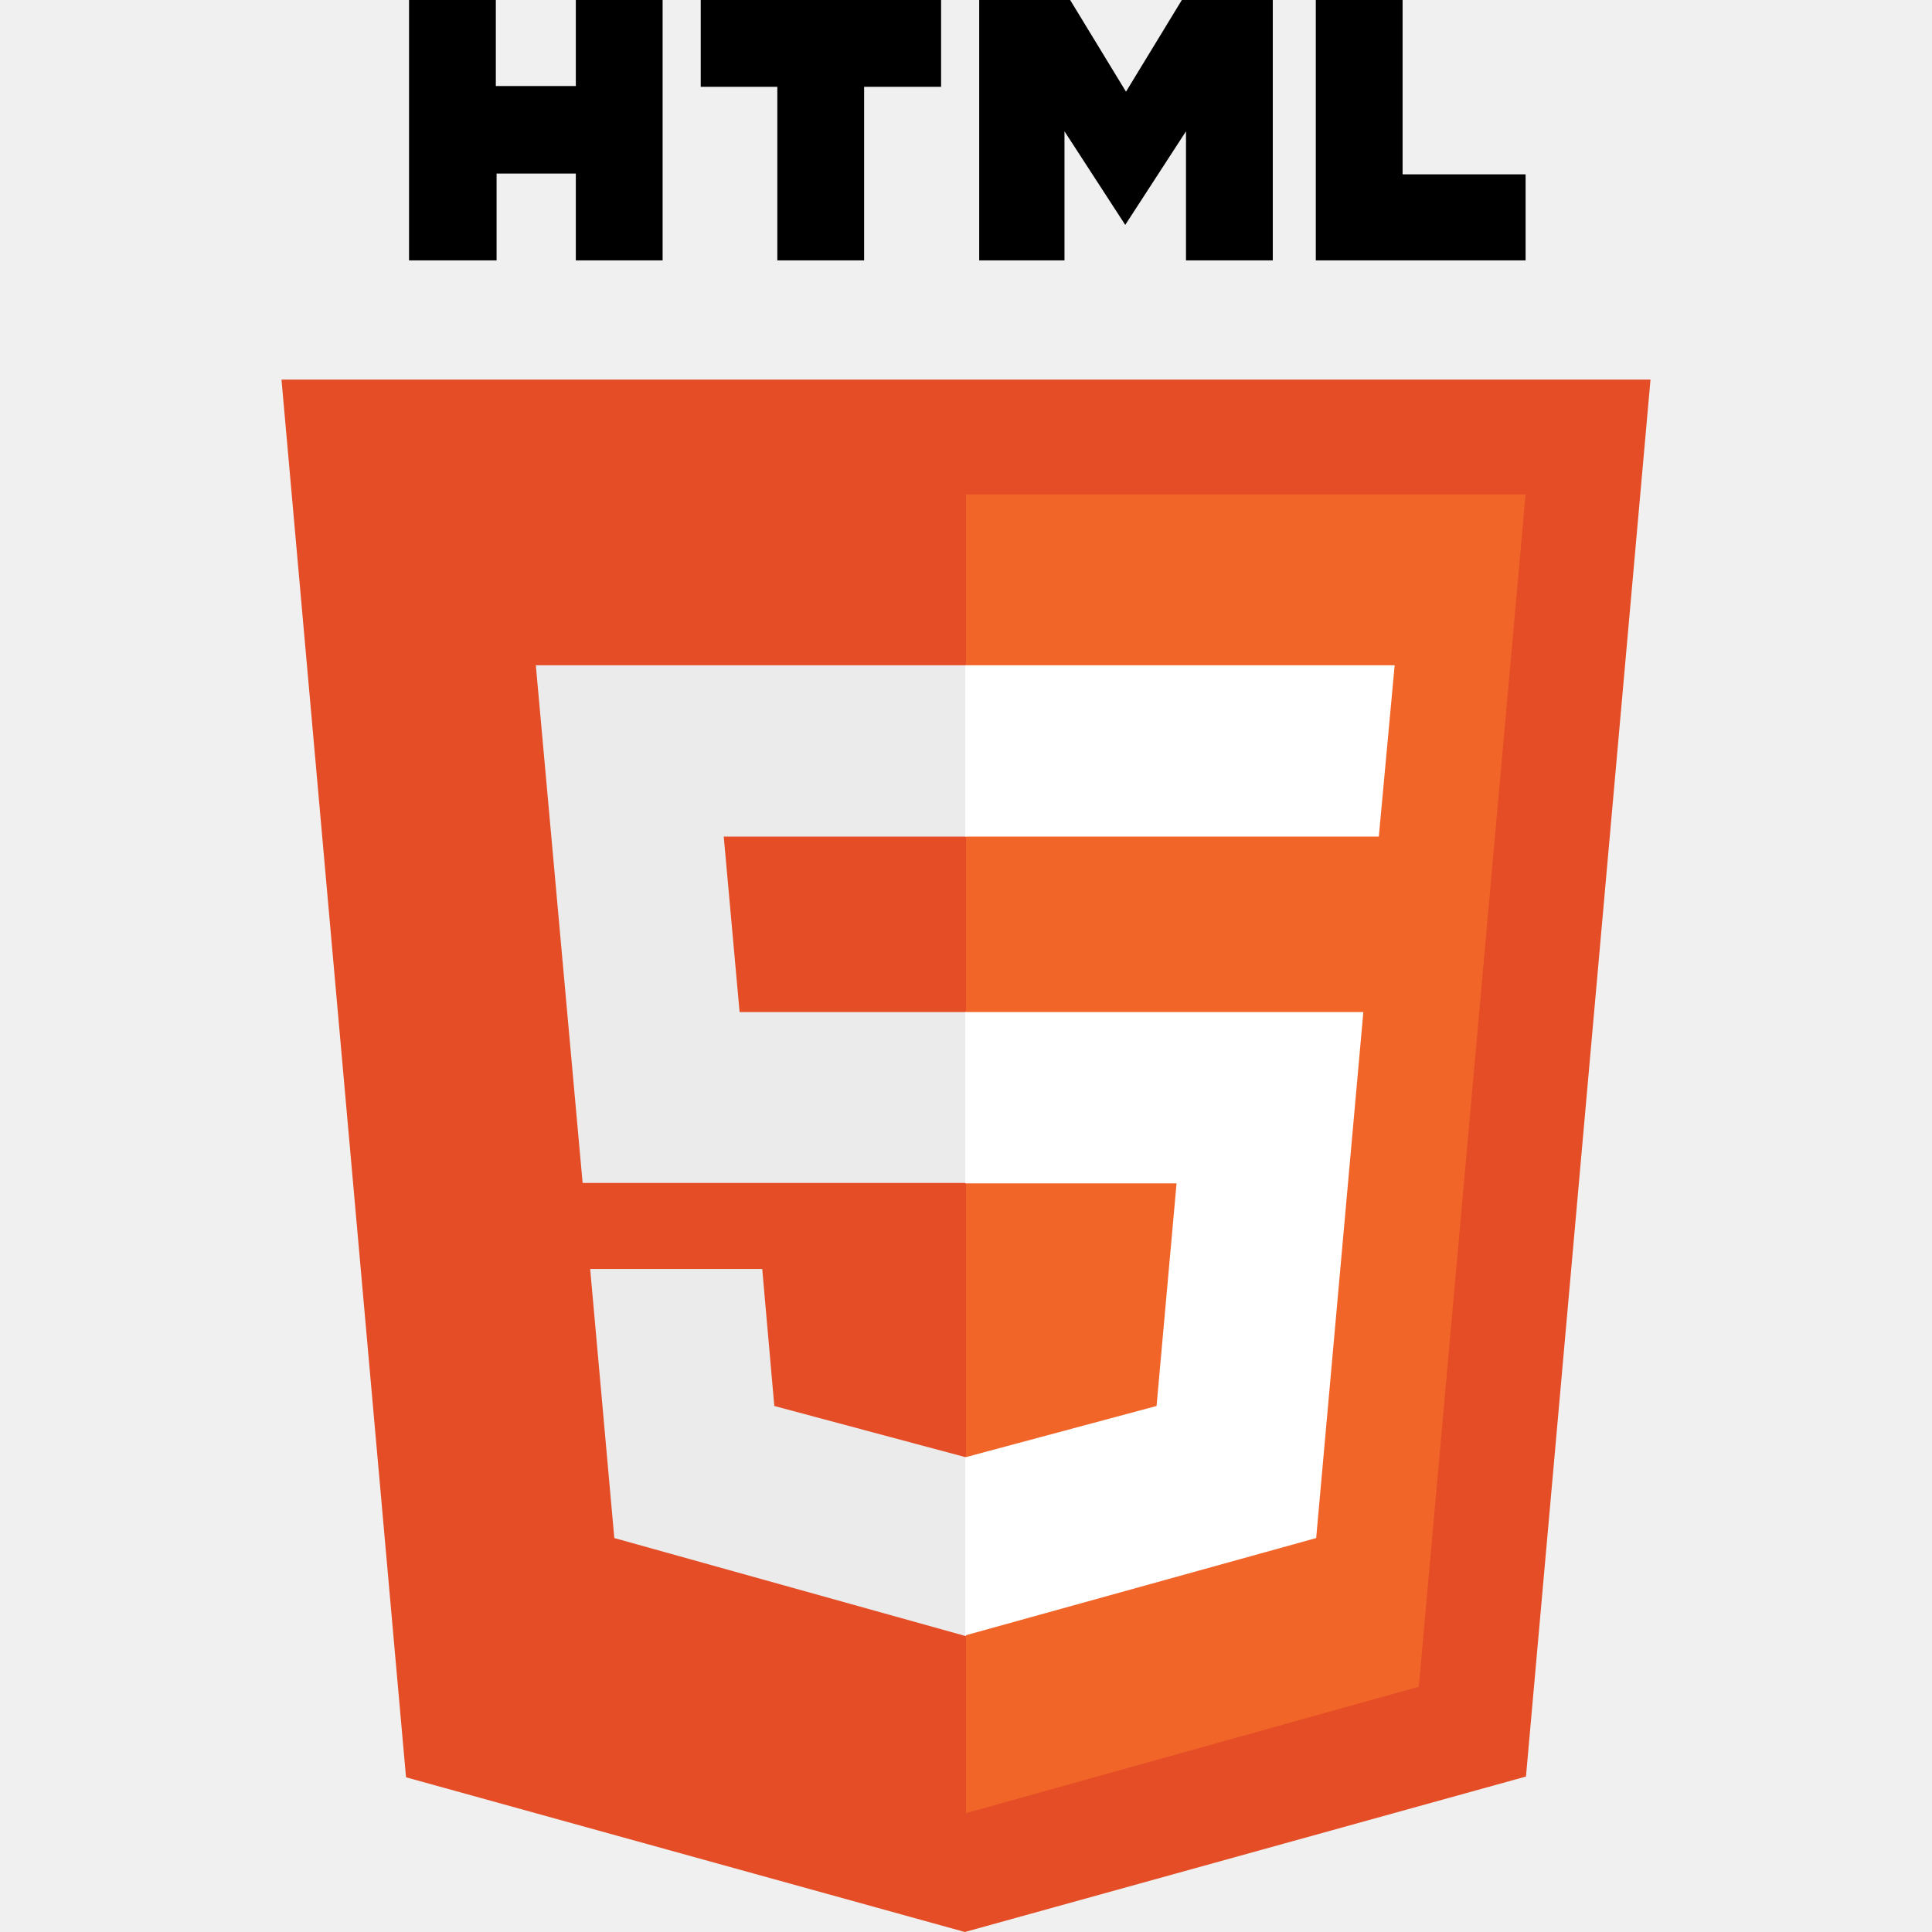
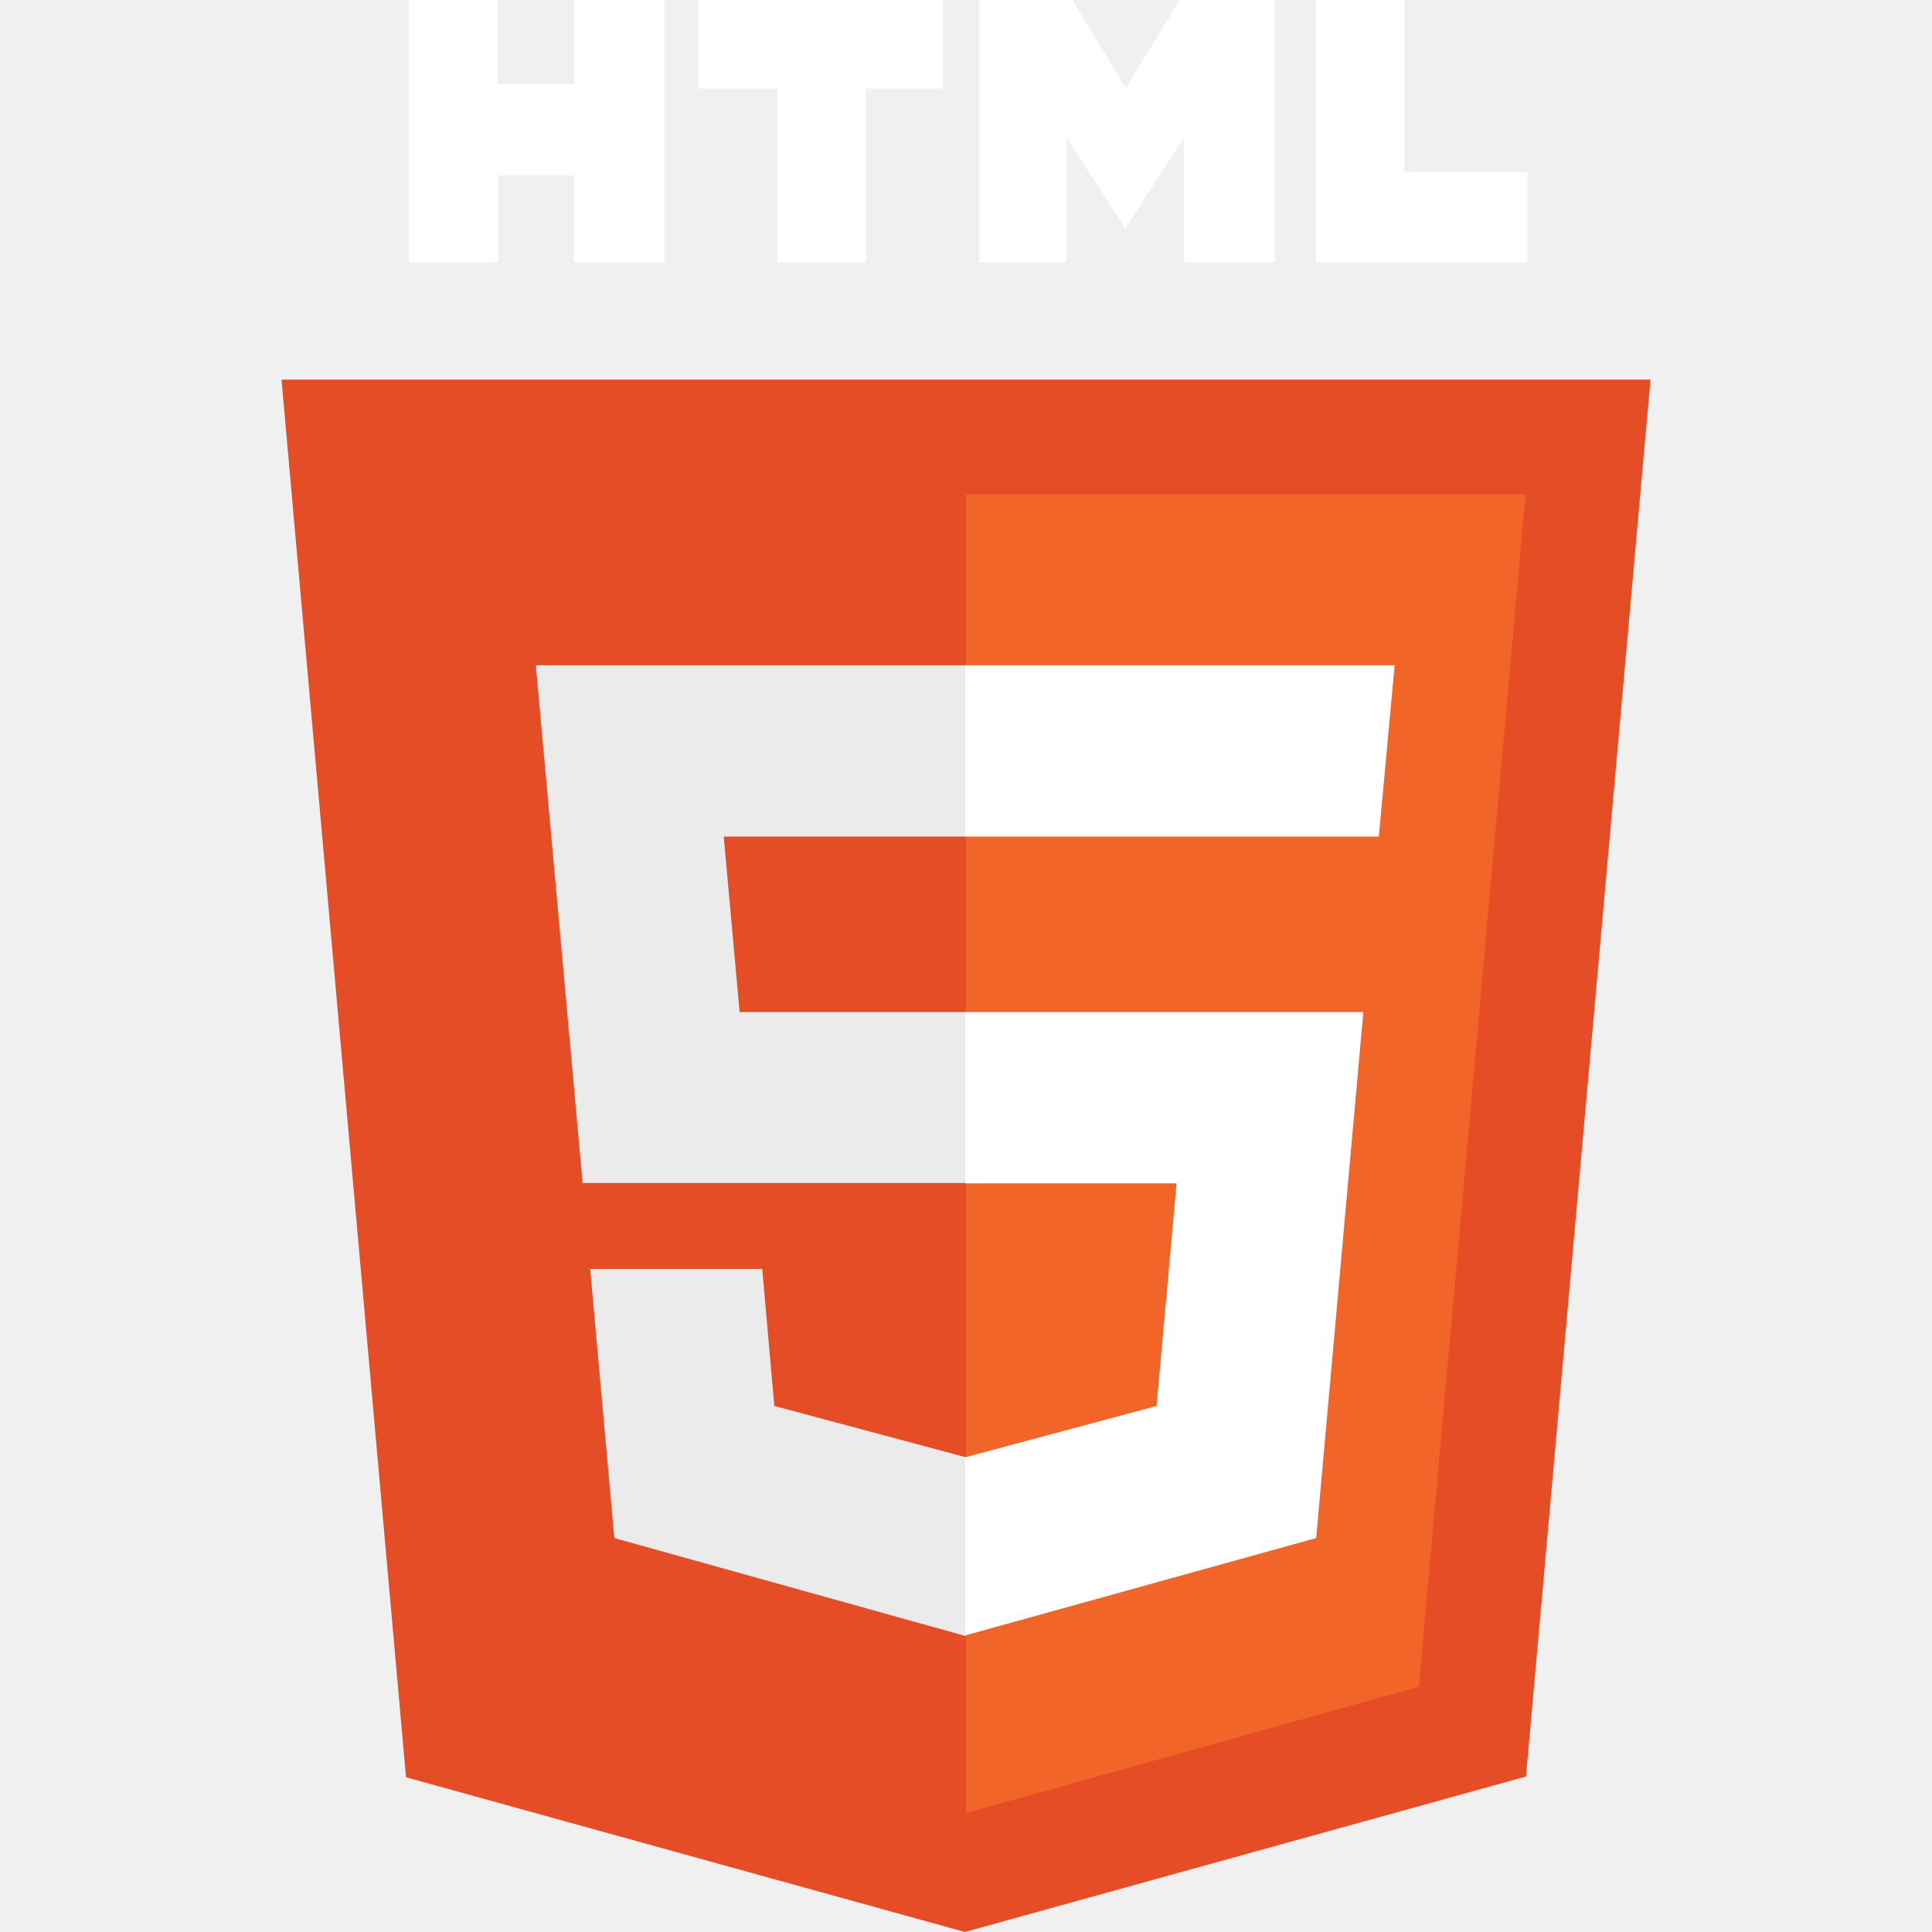
- <svg xmlns="http://www.w3.org/2000/svg" viewBox="0 0 512 512">
-   <path d="M108.4 0h23v22.8h21.2V0h23v69h-23V46h-21v23h-23.2M206 23h-20.3V0h63.7v23H229v46h-23M259.5 0h24.1l14.8 24.3L313.2 0h24.1v69h-23V34.8l-16.1 24.8l-16.1-24.8v34.2h-22.6M348.7 0h23v46.2h32.6V69h-55.6" />
-   <path fill="#e44d26" d="M107.6 471l-33-370.4h362.8l-33 370.2L255.7 512" />
-   <path fill="#f16529" d="M256 480.5V131H404.3L376 447" />
-   <path fill="#ebebeb" d="M142 176.3h114v45.4h-64.2l4.2 46.5h60v45.3H154.4M156.4 336.3H202l3.2 36.3 50.8 13.6v47.4l-93.2-26" />
-   <path fill="#fff" d="M369.6 176.3H255.8v45.4h109.6M361.3 268.2H255.8v45.4h56l-5.3 59-50.7 13.6v47.2l93-25.8" />
+ <svg xmlns="http://www.w3.org/2000/svg" viewBox="0 0 512 512" version="1.1" id="svg14">
+   <defs id="defs18" />
+   <path d="M108.4 0h23v22.8h21.2V0h23v69h-23V46h-21v23h-23.2M206 23h-20.3V0h63.7v23H229v46h-23M259.5 0h24.1l14.8 24.3L313.2 0h24.1v69h-23V34.8l-16.1 24.8l-16.1-24.8v34.2h-22.6M348.7 0h23v46.2h32.6V69h-55.6" id="path4" style="stroke:#ffffff;fill:#ffffff" />
+   <path fill="#e44d26" d="M107.6 471l-33-370.4h362.8l-33 370.2L255.7 512" id="path6" />
+   <path fill="#f16529" d="M256 480.5V131H404.3L376 447" id="path8" />
+   <path fill="#ebebeb" d="M142 176.3h114v45.4h-64.2l4.2 46.5h60v45.3H154.4M156.4 336.3H202l3.2 36.3 50.8 13.6v47.4l-93.2-26" id="path10" />
+   <path fill="#fff" d="M369.6 176.3H255.8v45.4h109.6M361.3 268.2H255.8v45.4h56l-5.3 59-50.7 13.6v47.2l93-25.8" id="path12" />
</svg>
